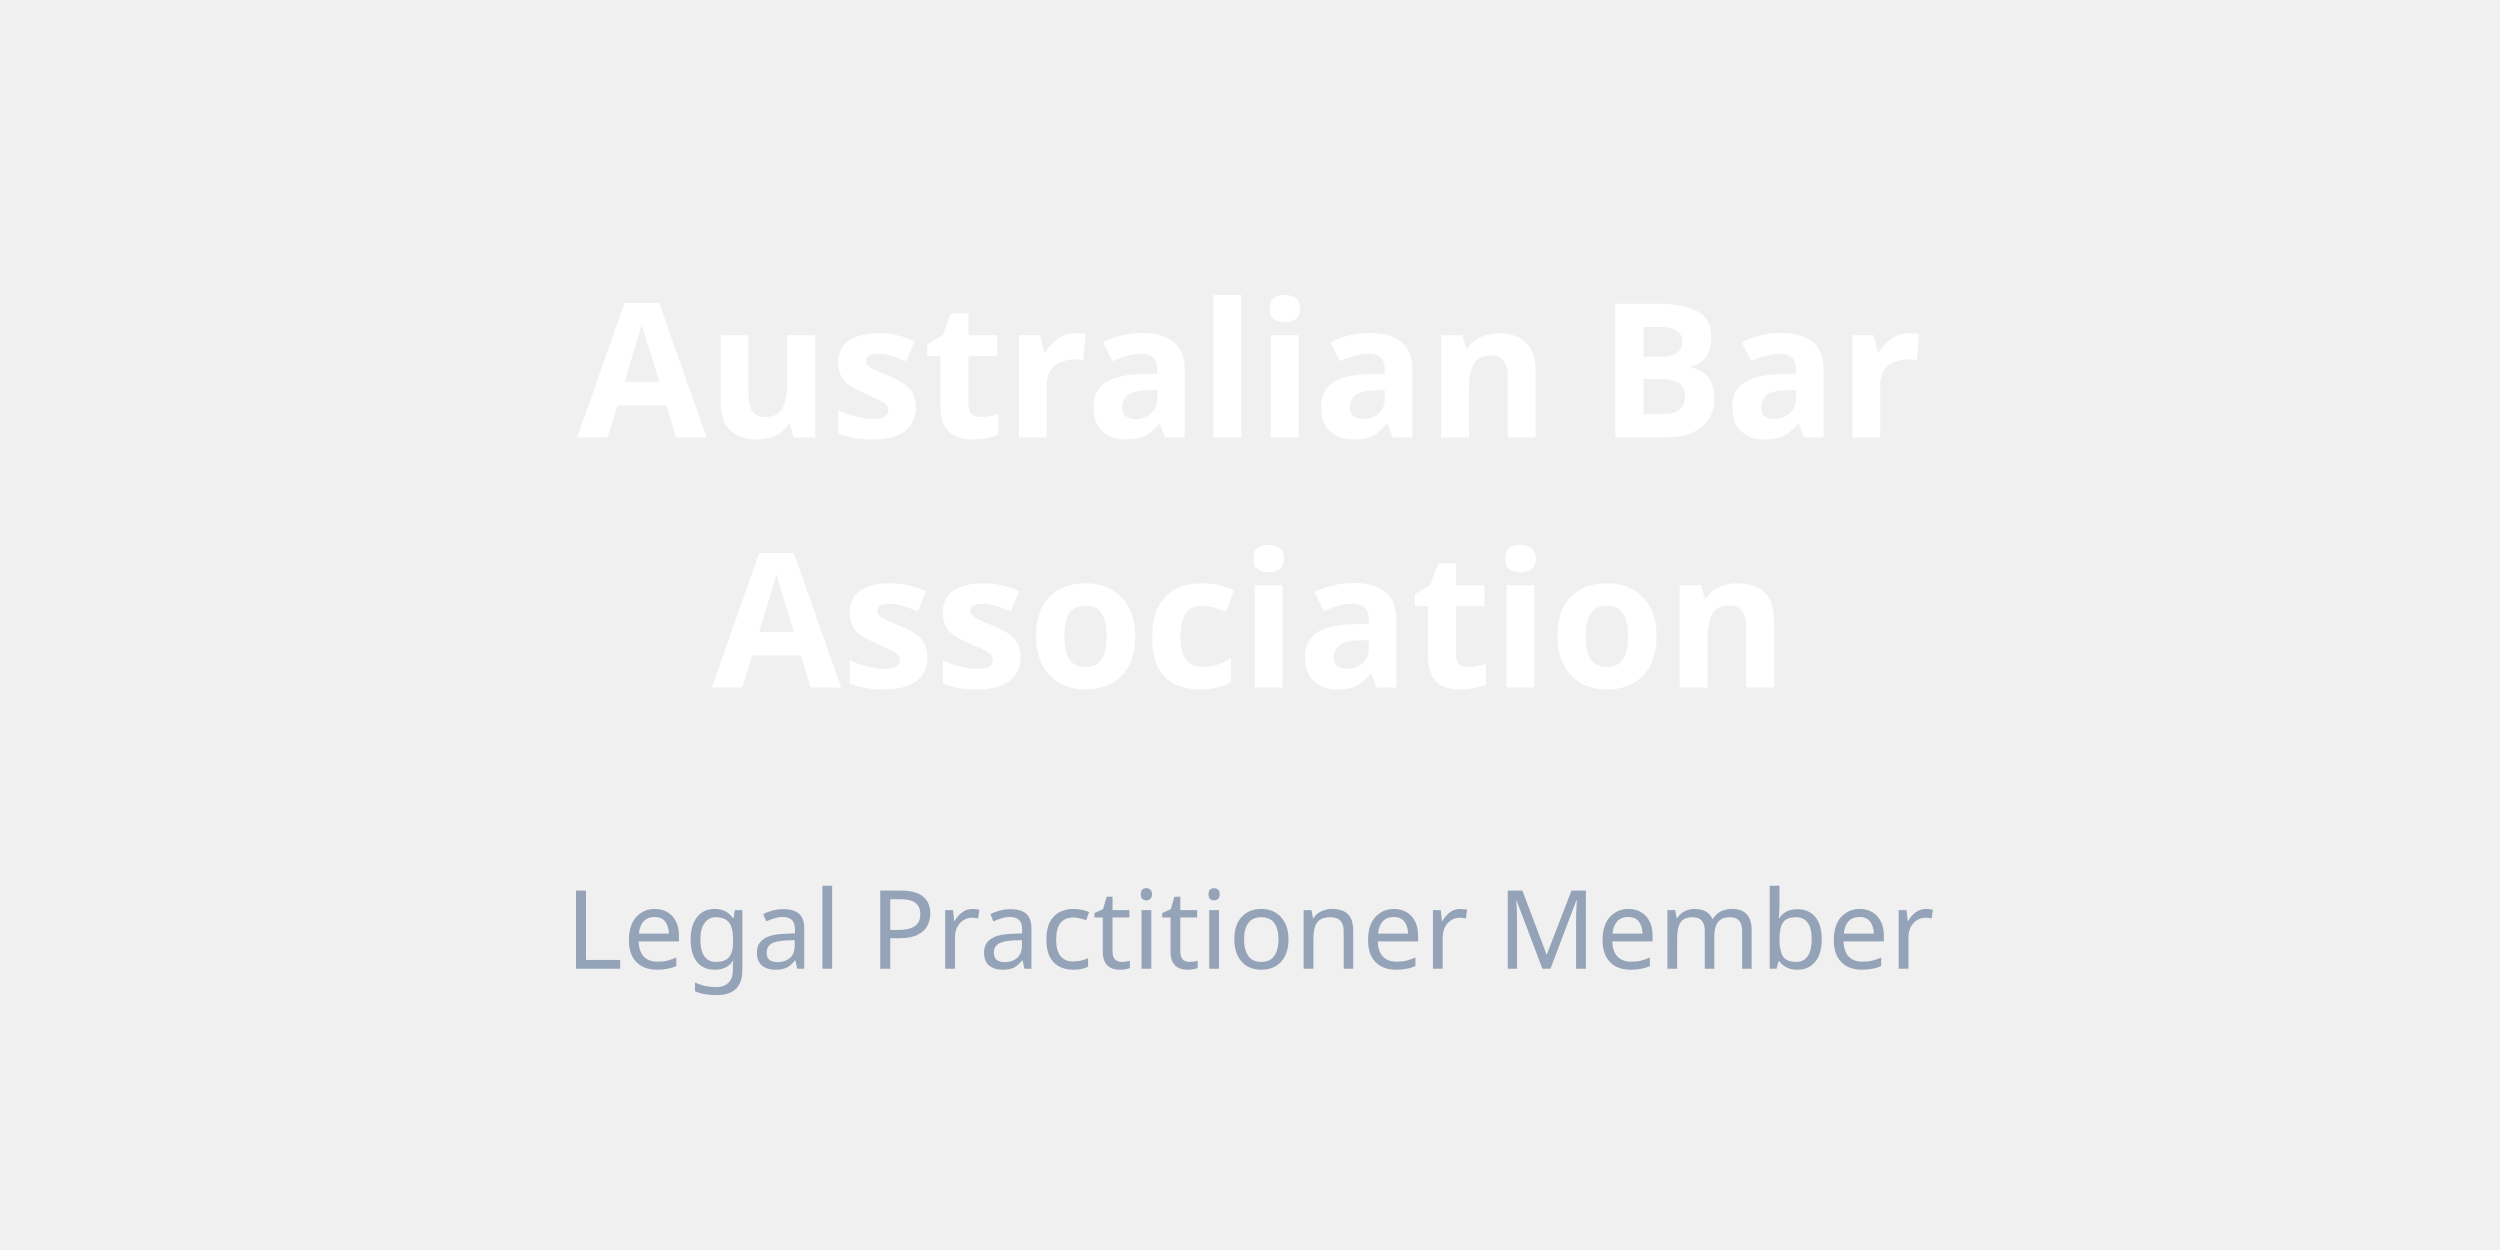
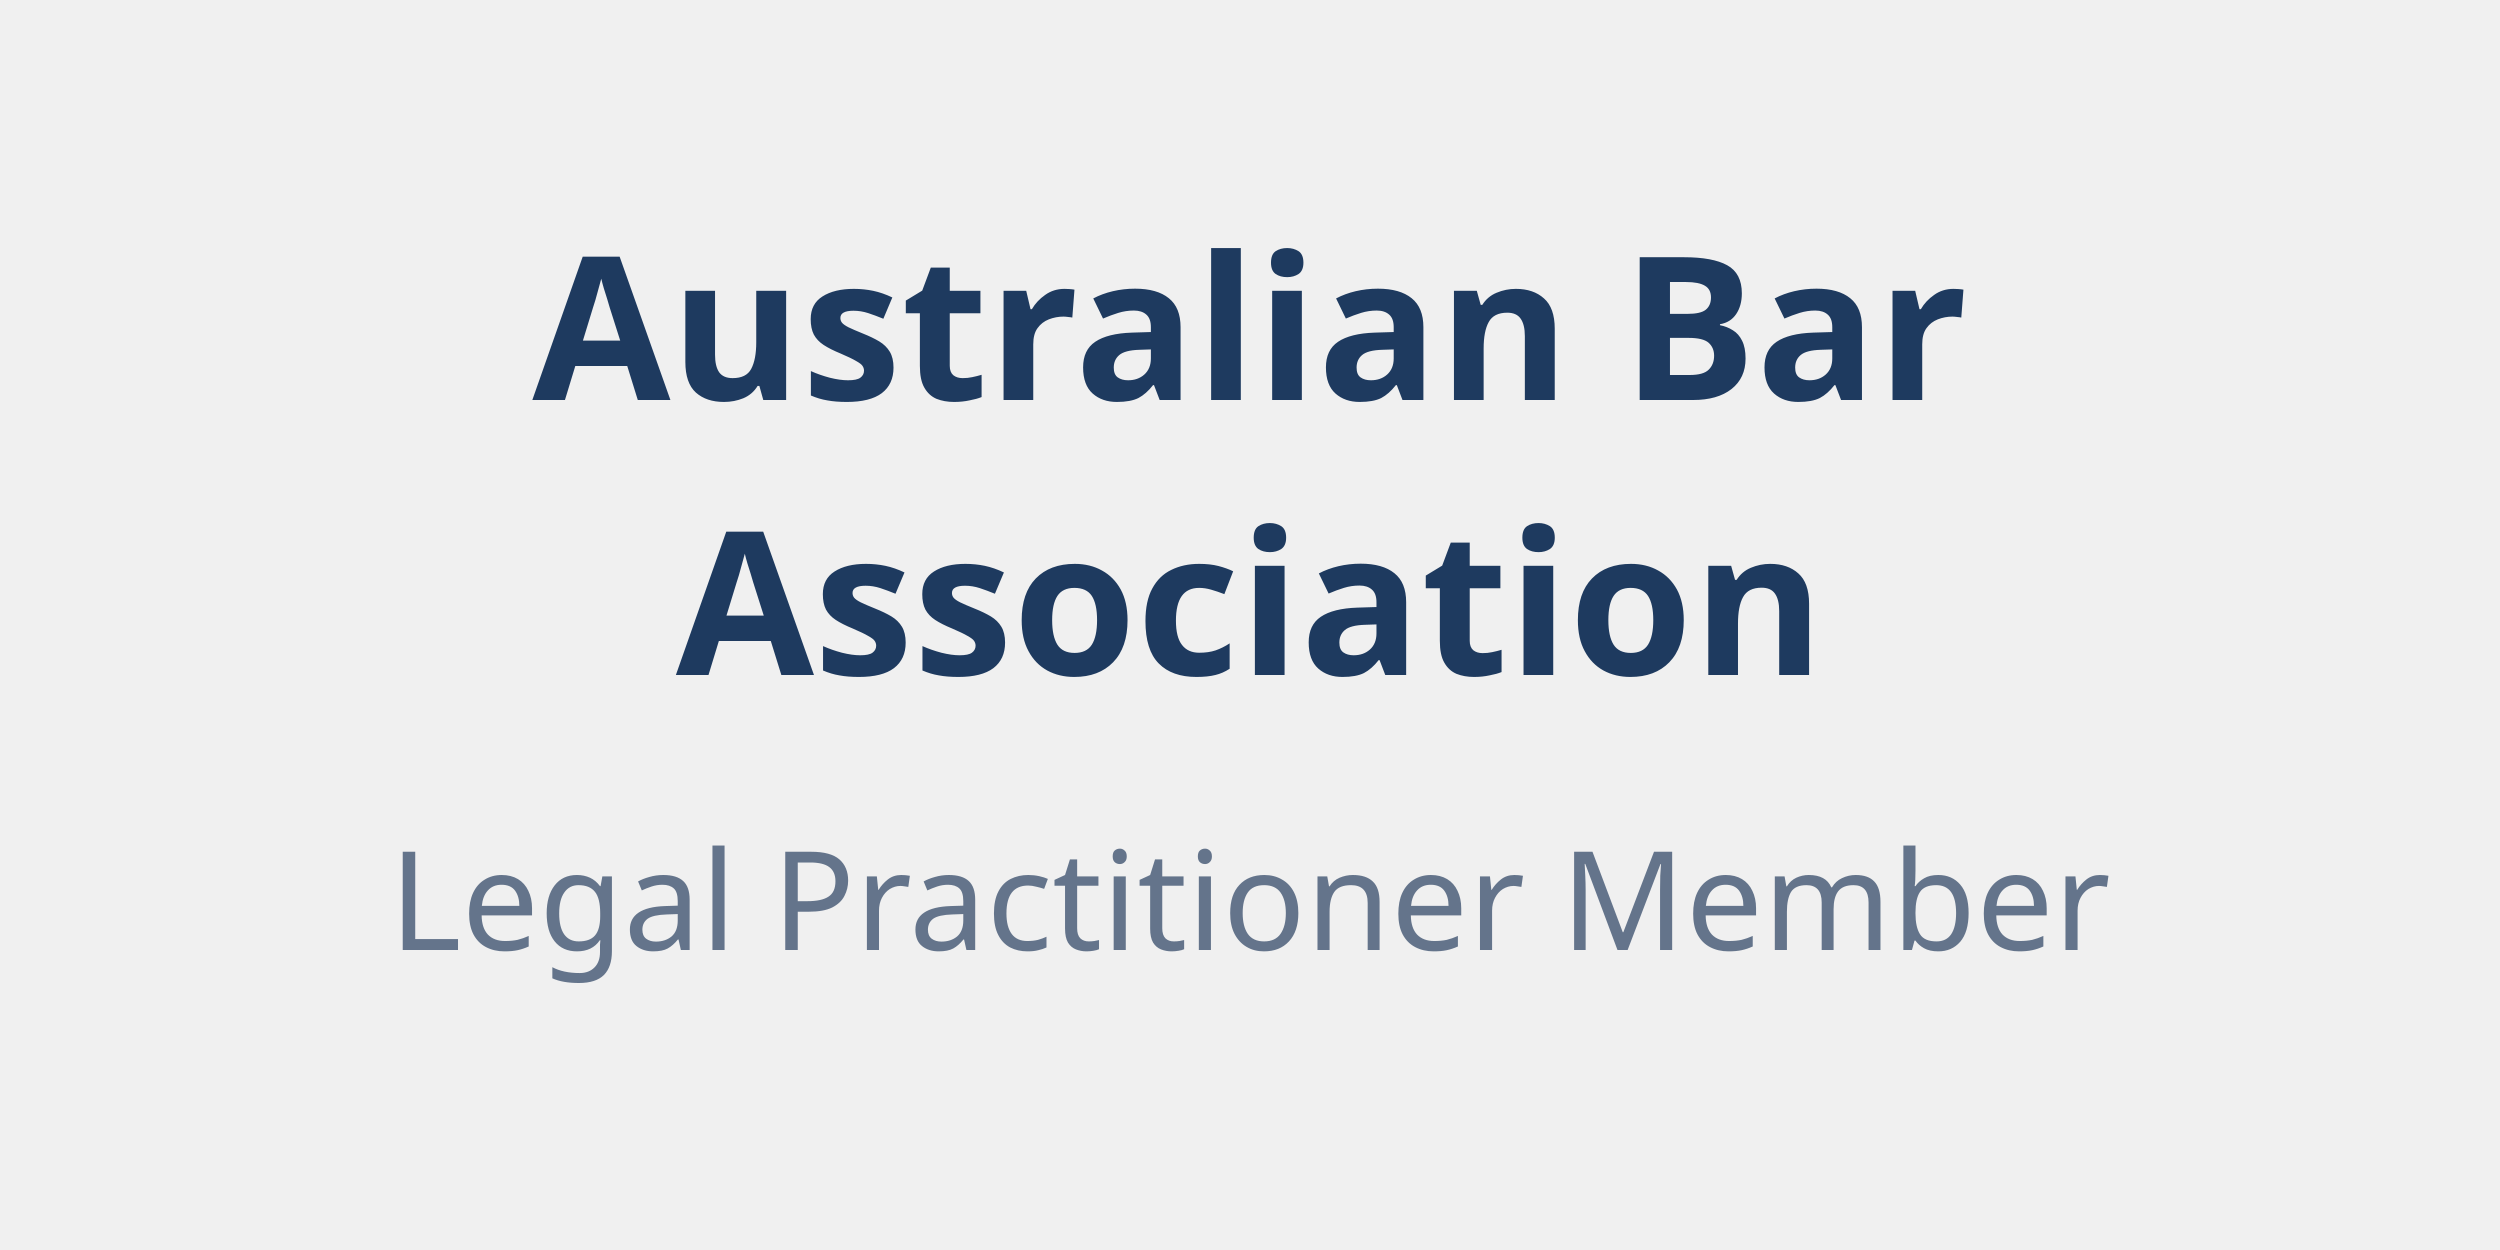
- <svg xmlns="http://www.w3.org/2000/svg" viewBox="0 0 160 80" fill="none">
-   <text x="80" y="28" text-anchor="middle" font-family="system-ui, sans-serif" font-size="12" font-weight="700" fill="#ffffff">Australian Bar</text>
-   <text x="80" y="44" text-anchor="middle" font-family="system-ui, sans-serif" font-size="12" font-weight="700" fill="#ffffff">Association</text>
-   <text x="80" y="62" text-anchor="middle" font-family="system-ui, sans-serif" font-size="7" fill="#94a3b8">Legal Practitioner Member</text>
+ <svg xmlns="http://www.w3.org/2000/svg" viewBox="0 0 200 100" fill="none">
+   <text x="100" y="32" text-anchor="middle" font-family="system-ui, sans-serif" font-size="16" font-weight="700" fill="#1e3a5f">Australian Bar</text>
+   <text x="100" y="54" text-anchor="middle" font-family="system-ui, sans-serif" font-size="16" font-weight="700" fill="#1e3a5f">Association</text>
+   <text x="100" y="76" text-anchor="middle" font-family="system-ui, sans-serif" font-size="11" fill="#64748b">Legal Practitioner Member</text>
</svg>
